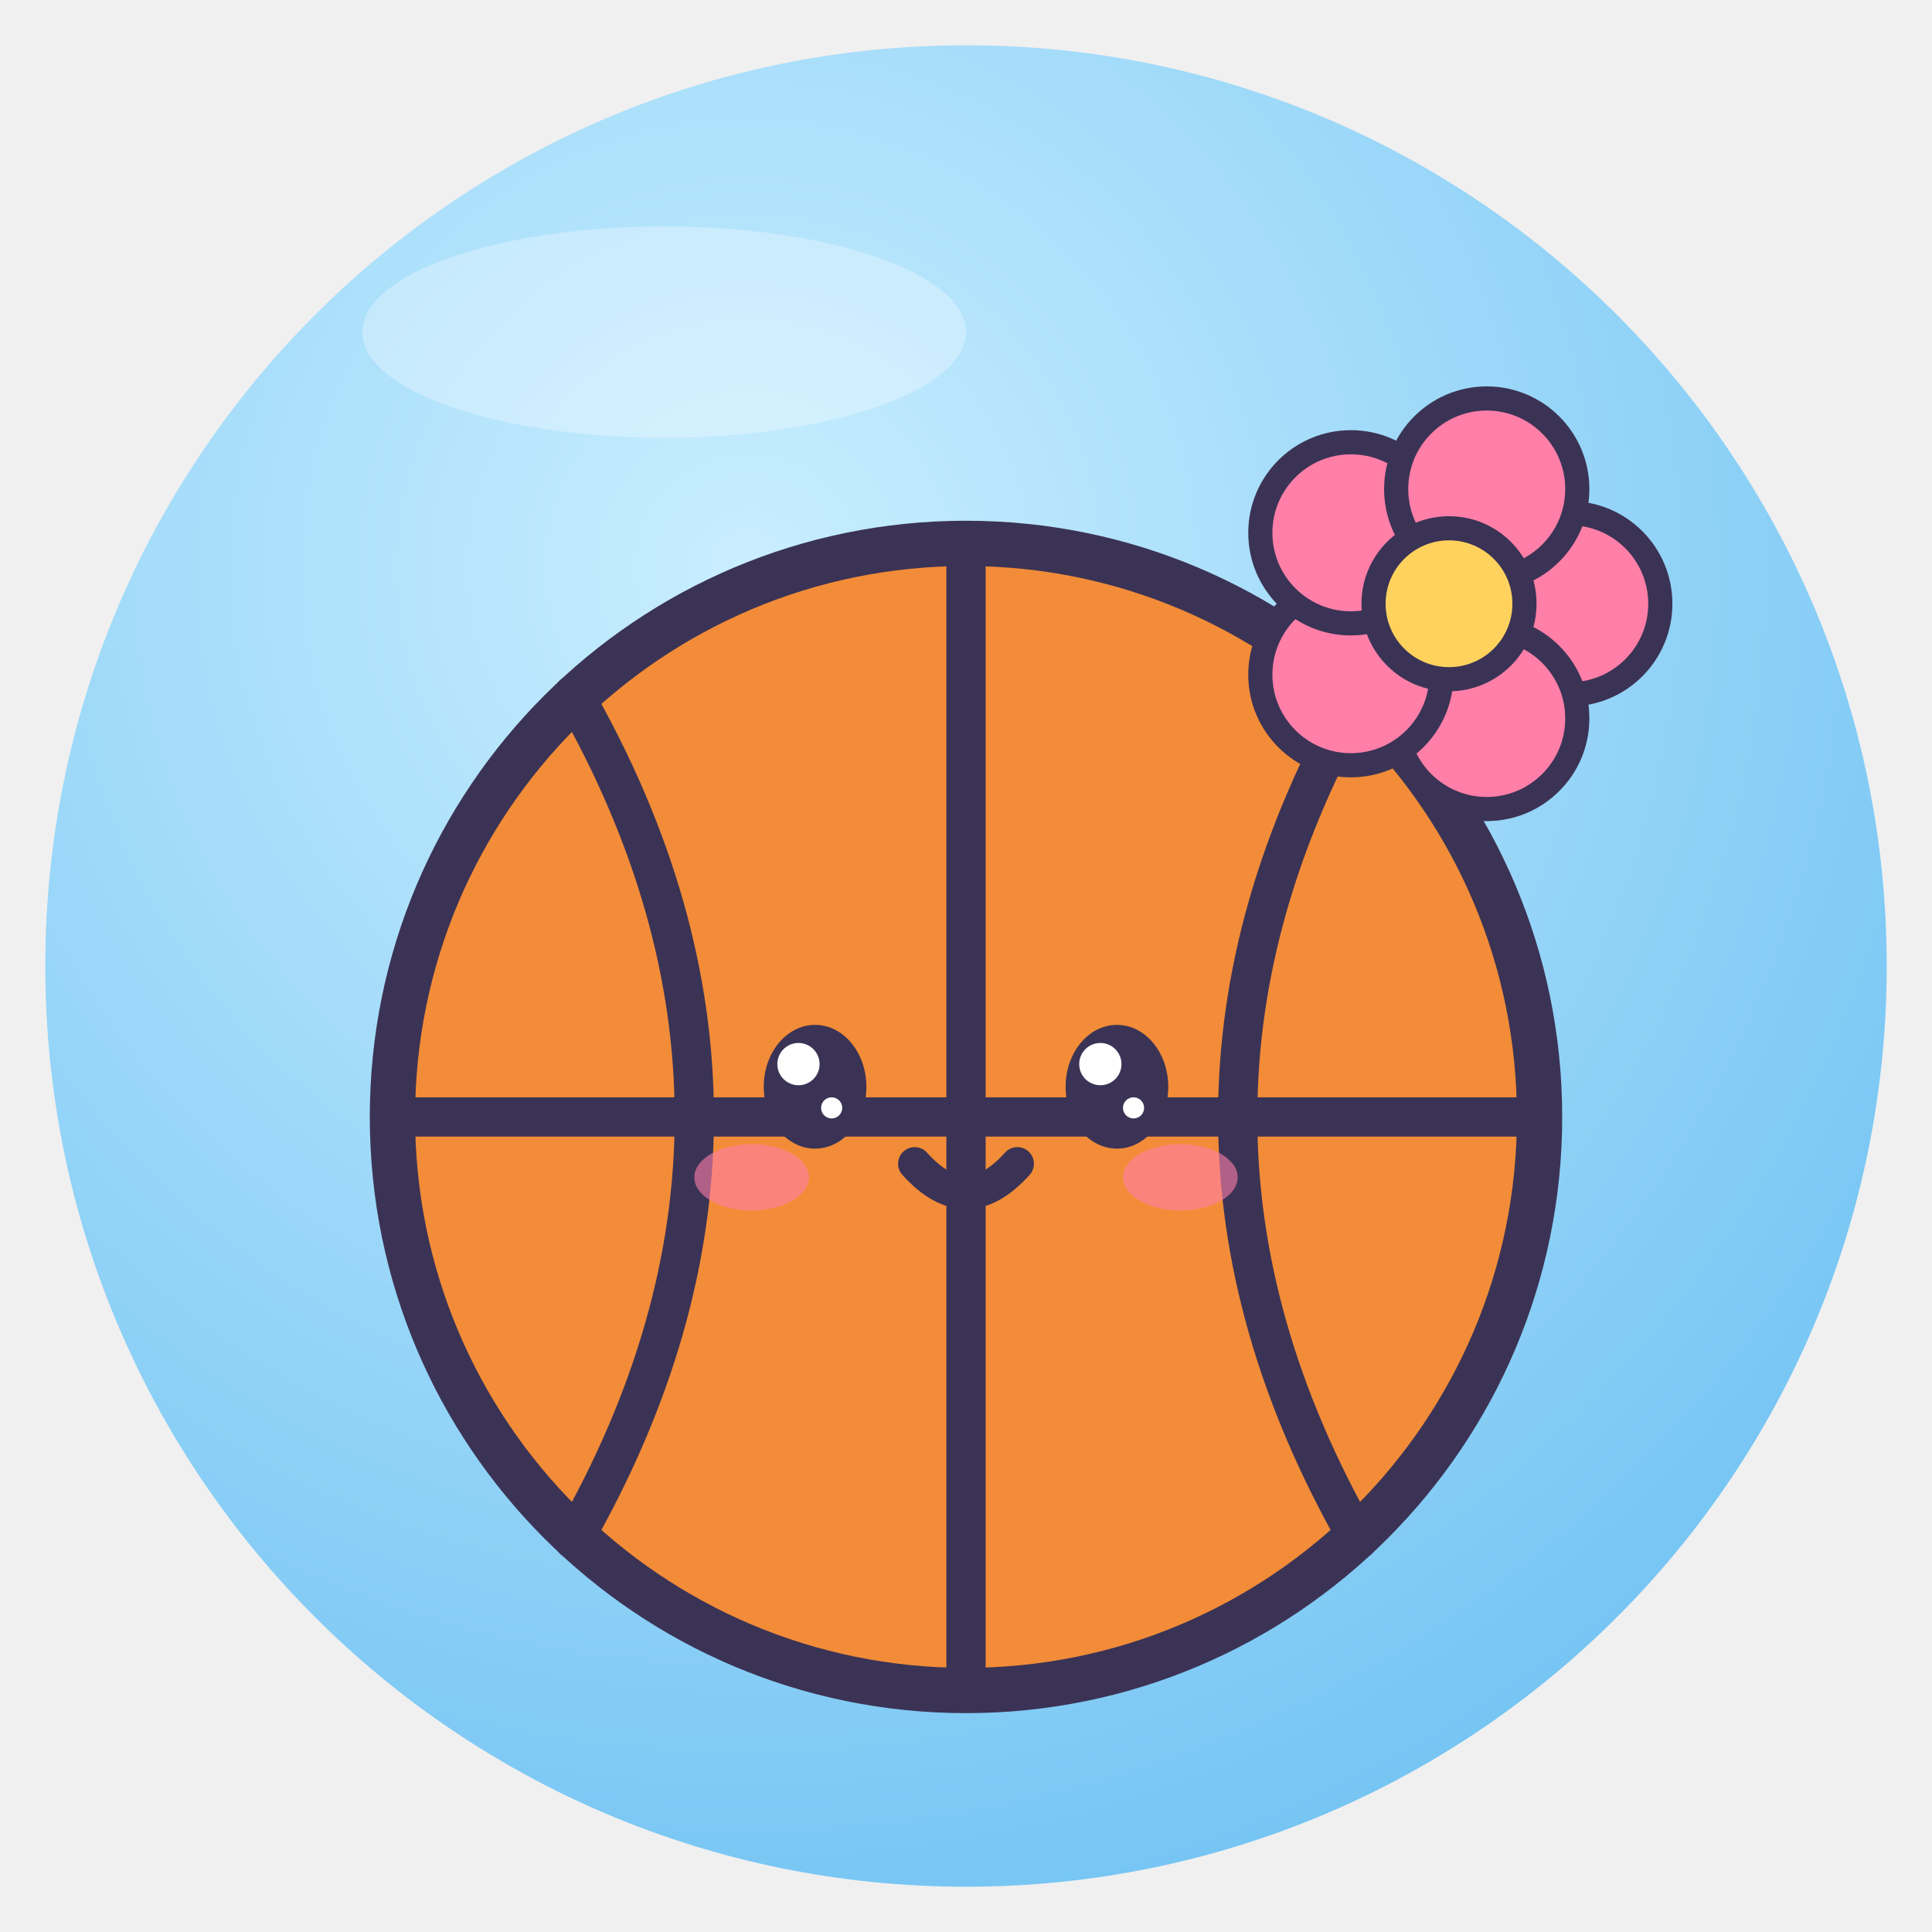
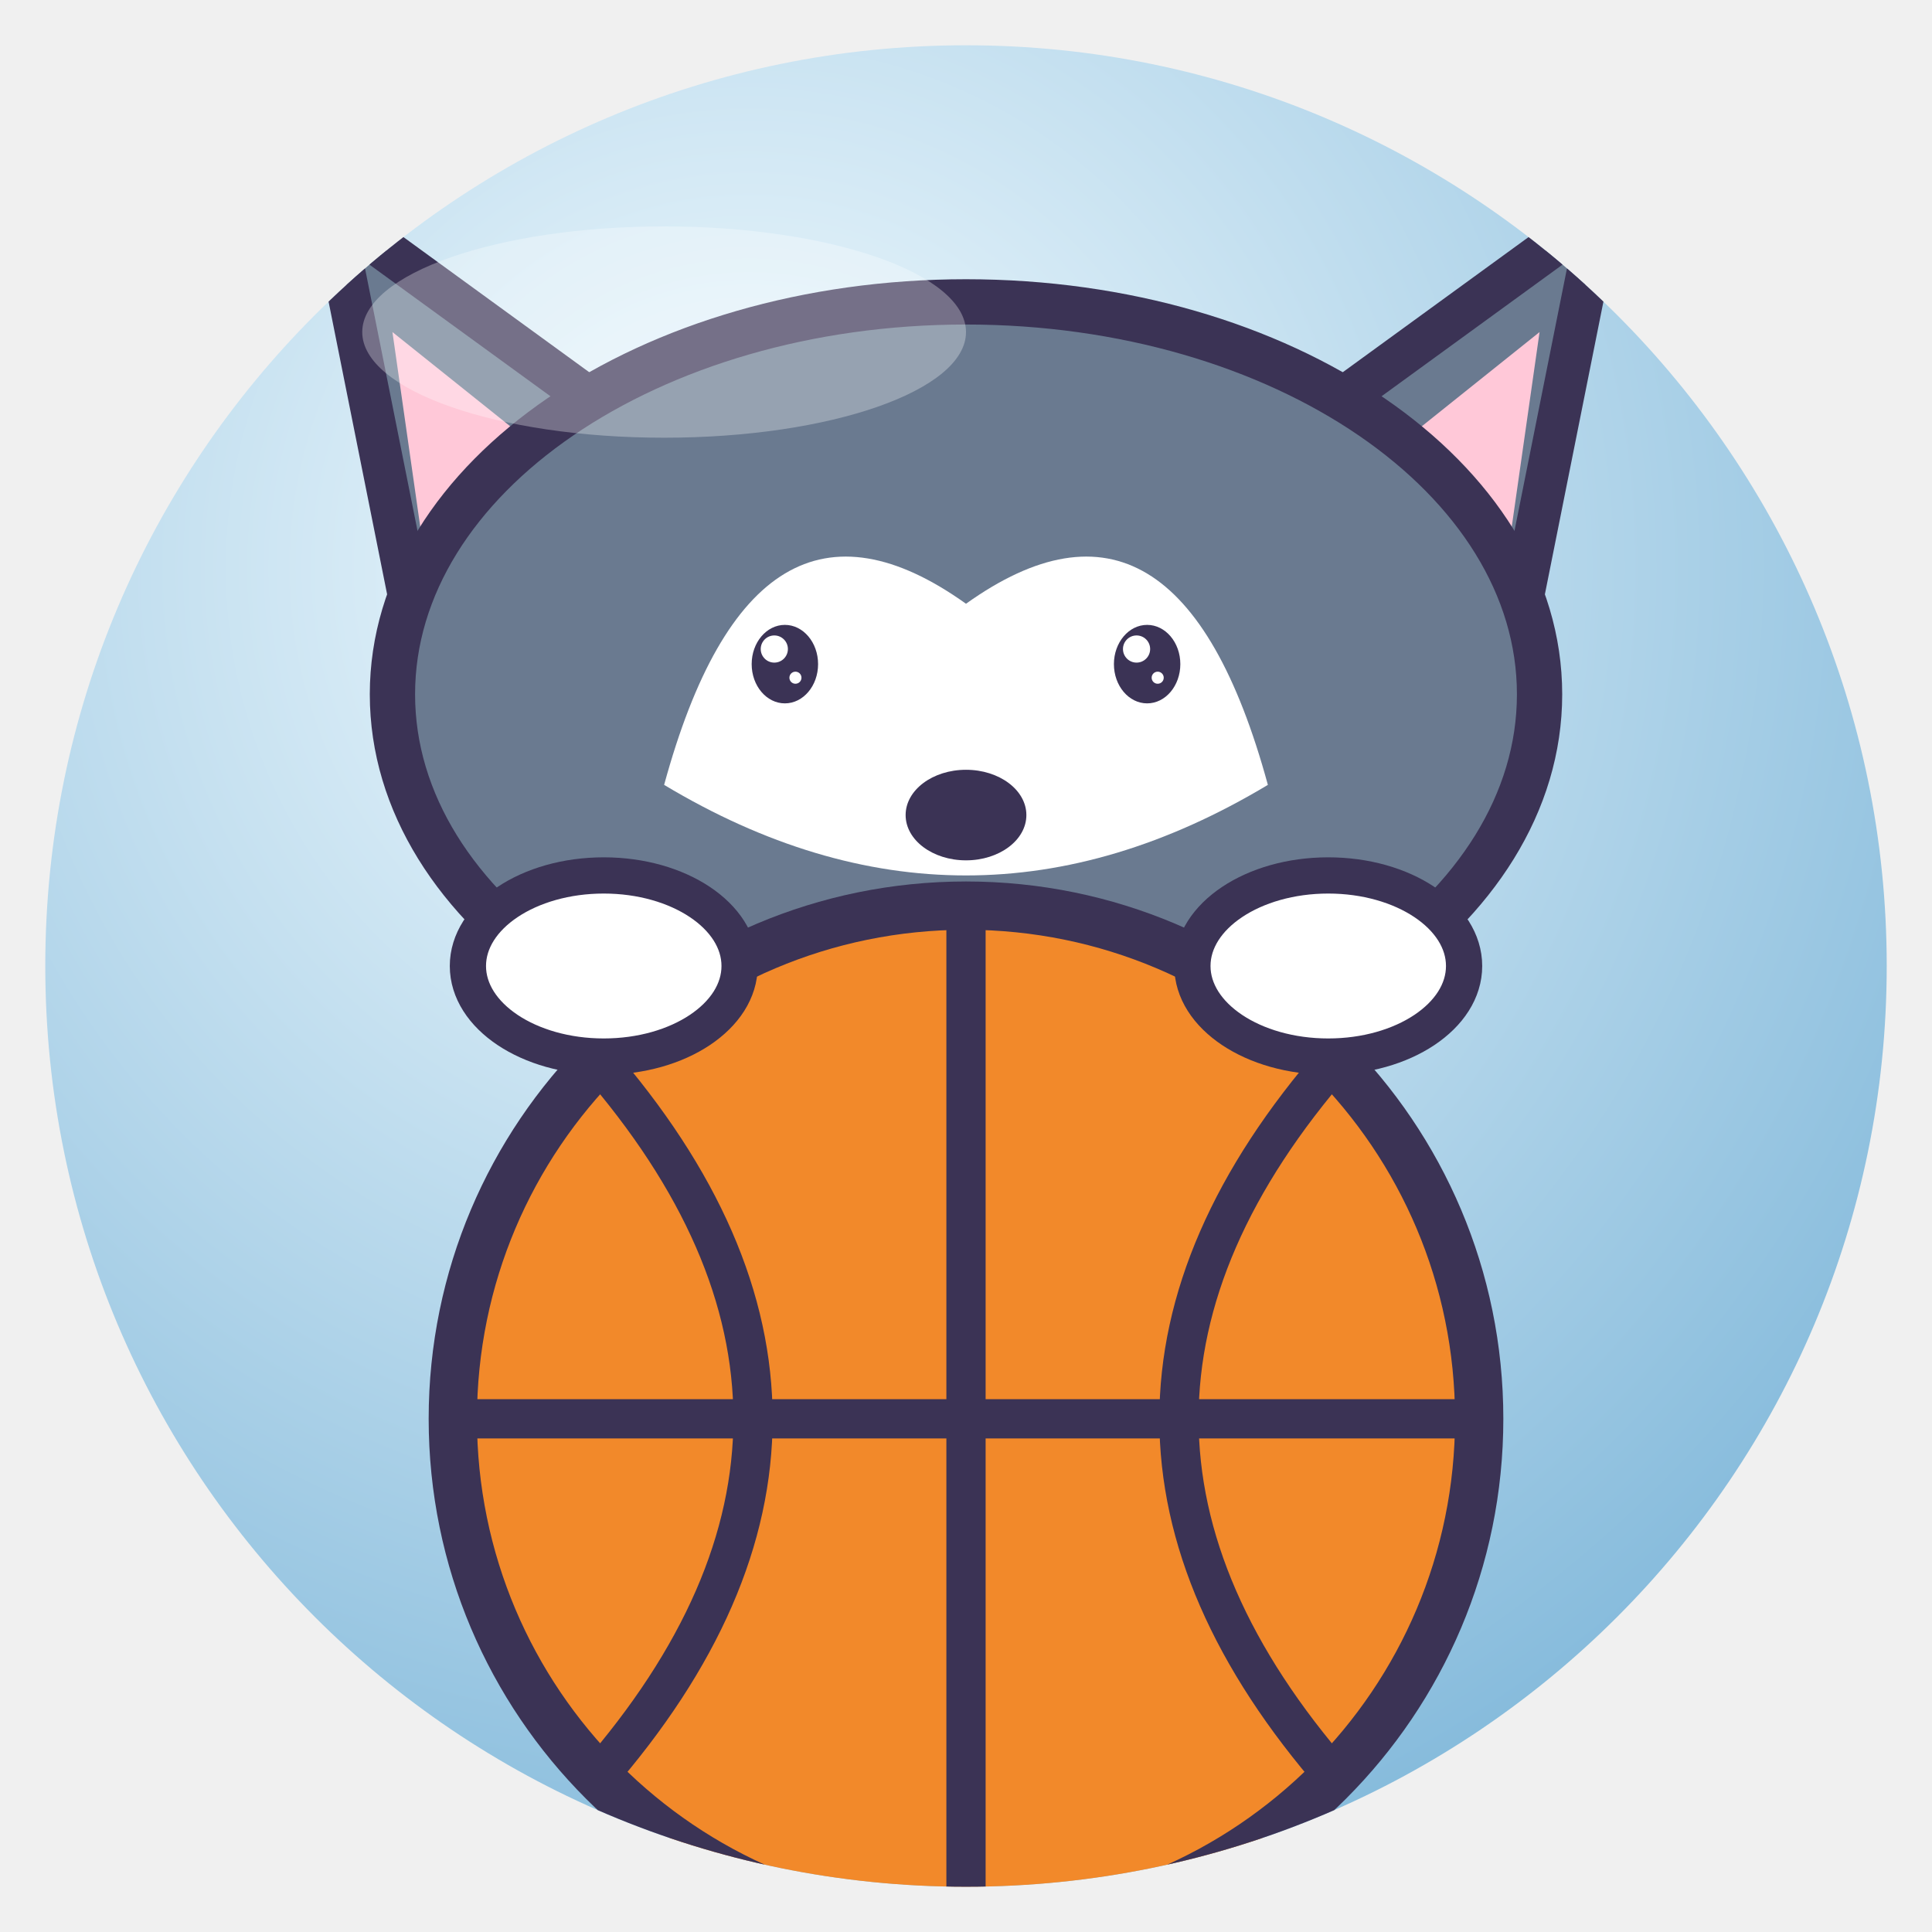
<svg xmlns="http://www.w3.org/2000/svg" viewBox="0 0 128 128" width="128" height="128">
  <defs>
    <radialGradient id="g" cx="38%" cy="28%" r="85%">
-       <stop offset="0" stop-color="#C9EEFF" />
-       <stop offset="1" stop-color="#6CC0F2" />
+       <stop offset="0" stop-color="#F4FCFF" />
+       <stop offset="1" stop-color="#7AB4D8" />
    </radialGradient>
    <clipPath id="c">
      <circle cx="64" cy="64" r="61" />
    </clipPath>
  </defs>
  <circle cx="64" cy="64" r="61" fill="url(#g)" />
  <g clip-path="url(#c)">
-     <circle cx="64" cy="74" r="38" fill="#F28C38" stroke="#3B3355" stroke-linejoin="round" stroke-linecap="round" stroke-width="3" />
-     <path d="M26 74 H102 M64 36 V112" fill="none" stroke="#3B3355" stroke-linejoin="round" stroke-linecap="round" stroke-width="2.6" />
-     <path d="M38 46 Q54 74 38 102 M90 46 Q74 74 90 102" fill="none" stroke="#3B3355" stroke-linejoin="round" stroke-linecap="round" stroke-width="2.6" />
-     <ellipse cx="54" cy="72" rx="3.4" ry="4.1" fill="#3B3355" />
-     <circle cx="52.9" cy="70.5" r="1.4" fill="#fff" />
-     <circle cx="55.1" cy="73.4" r="0.7" fill="#fff" />
-     <ellipse cx="74" cy="72" rx="3.4" ry="4.1" fill="#3B3355" />
-     <circle cx="72.9" cy="70.5" r="1.4" fill="#fff" />
-     <circle cx="75.1" cy="73.4" r="0.7" fill="#fff" />
-     <ellipse cx="49.8" cy="78.0" rx="3.8" ry="2.2" fill="#FF7FA8" opacity=".6" />
-     <ellipse cx="78.2" cy="78.0" rx="3.8" ry="2.2" fill="#FF7FA8" opacity=".6" />
-     <path d="M60.6 77.1 Q64 80.9 67.4 77.1" fill="none" stroke="#3B3355" stroke-linejoin="round" stroke-linecap="round" stroke-width="2.2" />
-     <g transform="translate(96 40)">
-       <circle cx="8.0" cy="0.0" r="6" fill="#FF7FA8" stroke="#3B3355" stroke-linejoin="round" stroke-linecap="round" stroke-width="1.6" />
-       <circle cx="2.5" cy="7.6" r="6" fill="#FF7FA8" stroke="#3B3355" stroke-linejoin="round" stroke-linecap="round" stroke-width="1.6" />
-       <circle cx="-6.5" cy="4.7" r="6" fill="#FF7FA8" stroke="#3B3355" stroke-linejoin="round" stroke-linecap="round" stroke-width="1.6" />
-       <circle cx="-6.5" cy="-4.7" r="6" fill="#FF7FA8" stroke="#3B3355" stroke-linejoin="round" stroke-linecap="round" stroke-width="1.6" />
-       <circle cx="2.5" cy="-7.6" r="6" fill="#FF7FA8" stroke="#3B3355" stroke-linejoin="round" stroke-linecap="round" stroke-width="1.6" />
-       <circle r="5" fill="#FFD25E" stroke="#3B3355" stroke-linejoin="round" stroke-linecap="round" stroke-width="1.6" />
-     </g>
+     <path d="M28 44 L22 14 L44 30Z M100 44 L106 14 L84 30Z" fill="#6A7A90" stroke="#3B3355" stroke-linejoin="round" stroke-linecap="round" stroke-width="2.8" />
+     <path d="M28 36 L26 22 L36 30Z M100 36 L102 22 L92 30Z" fill="#FFC8D8" />
+     <ellipse cx="64" cy="46" rx="38" ry="26" fill="#6A7A90" stroke="#3B3355" stroke-linejoin="round" stroke-linecap="round" stroke-width="3" />
+     <path d="M44 52 Q50 30 64 40 Q78 30 84 52 Q64 64 44 52Z" fill="#fff" />
+     <ellipse cx="52" cy="44" rx="2.2" ry="2.6" fill="#3B3355" />
+     <circle cx="51.3" cy="43.0" r="0.9" fill="#fff" />
+     <circle cx="52.7" cy="44.9" r="0.4" fill="#fff" />
+     <ellipse cx="76" cy="44" rx="2.2" ry="2.6" fill="#3B3355" />
+     <circle cx="75.3" cy="43.0" r="0.9" fill="#fff" />
+     <circle cx="76.7" cy="44.9" r="0.4" fill="#fff" />
+     <ellipse cx="64" cy="54" rx="4" ry="3" fill="#3B3355" />
+     <circle cx="64" cy="94" r="34" fill="#F2892A" stroke="#3B3355" stroke-linejoin="round" stroke-linecap="round" stroke-width="3.2" />
+     <path d="M64 60 V128 M30 94 H98 M39.52 70.2 Q60.26 94 39.52 117.8 M88.48 70.2 Q67.74 94 88.48 117.8" fill="none" stroke="#3B3355" stroke-linejoin="round" stroke-linecap="round" stroke-width="2.6" />
+     <ellipse cx="40" cy="64" rx="9" ry="6" fill="#fff" stroke="#3B3355" stroke-linejoin="round" stroke-linecap="round" stroke-width="2.4" />
+     <ellipse cx="88" cy="64" rx="9" ry="6" fill="#fff" stroke="#3B3355" stroke-linejoin="round" stroke-linecap="round" stroke-width="2.4" />
  </g>
  <ellipse cx="44" cy="22" rx="20" ry="7" fill="#fff" opacity=".3" />
</svg>
